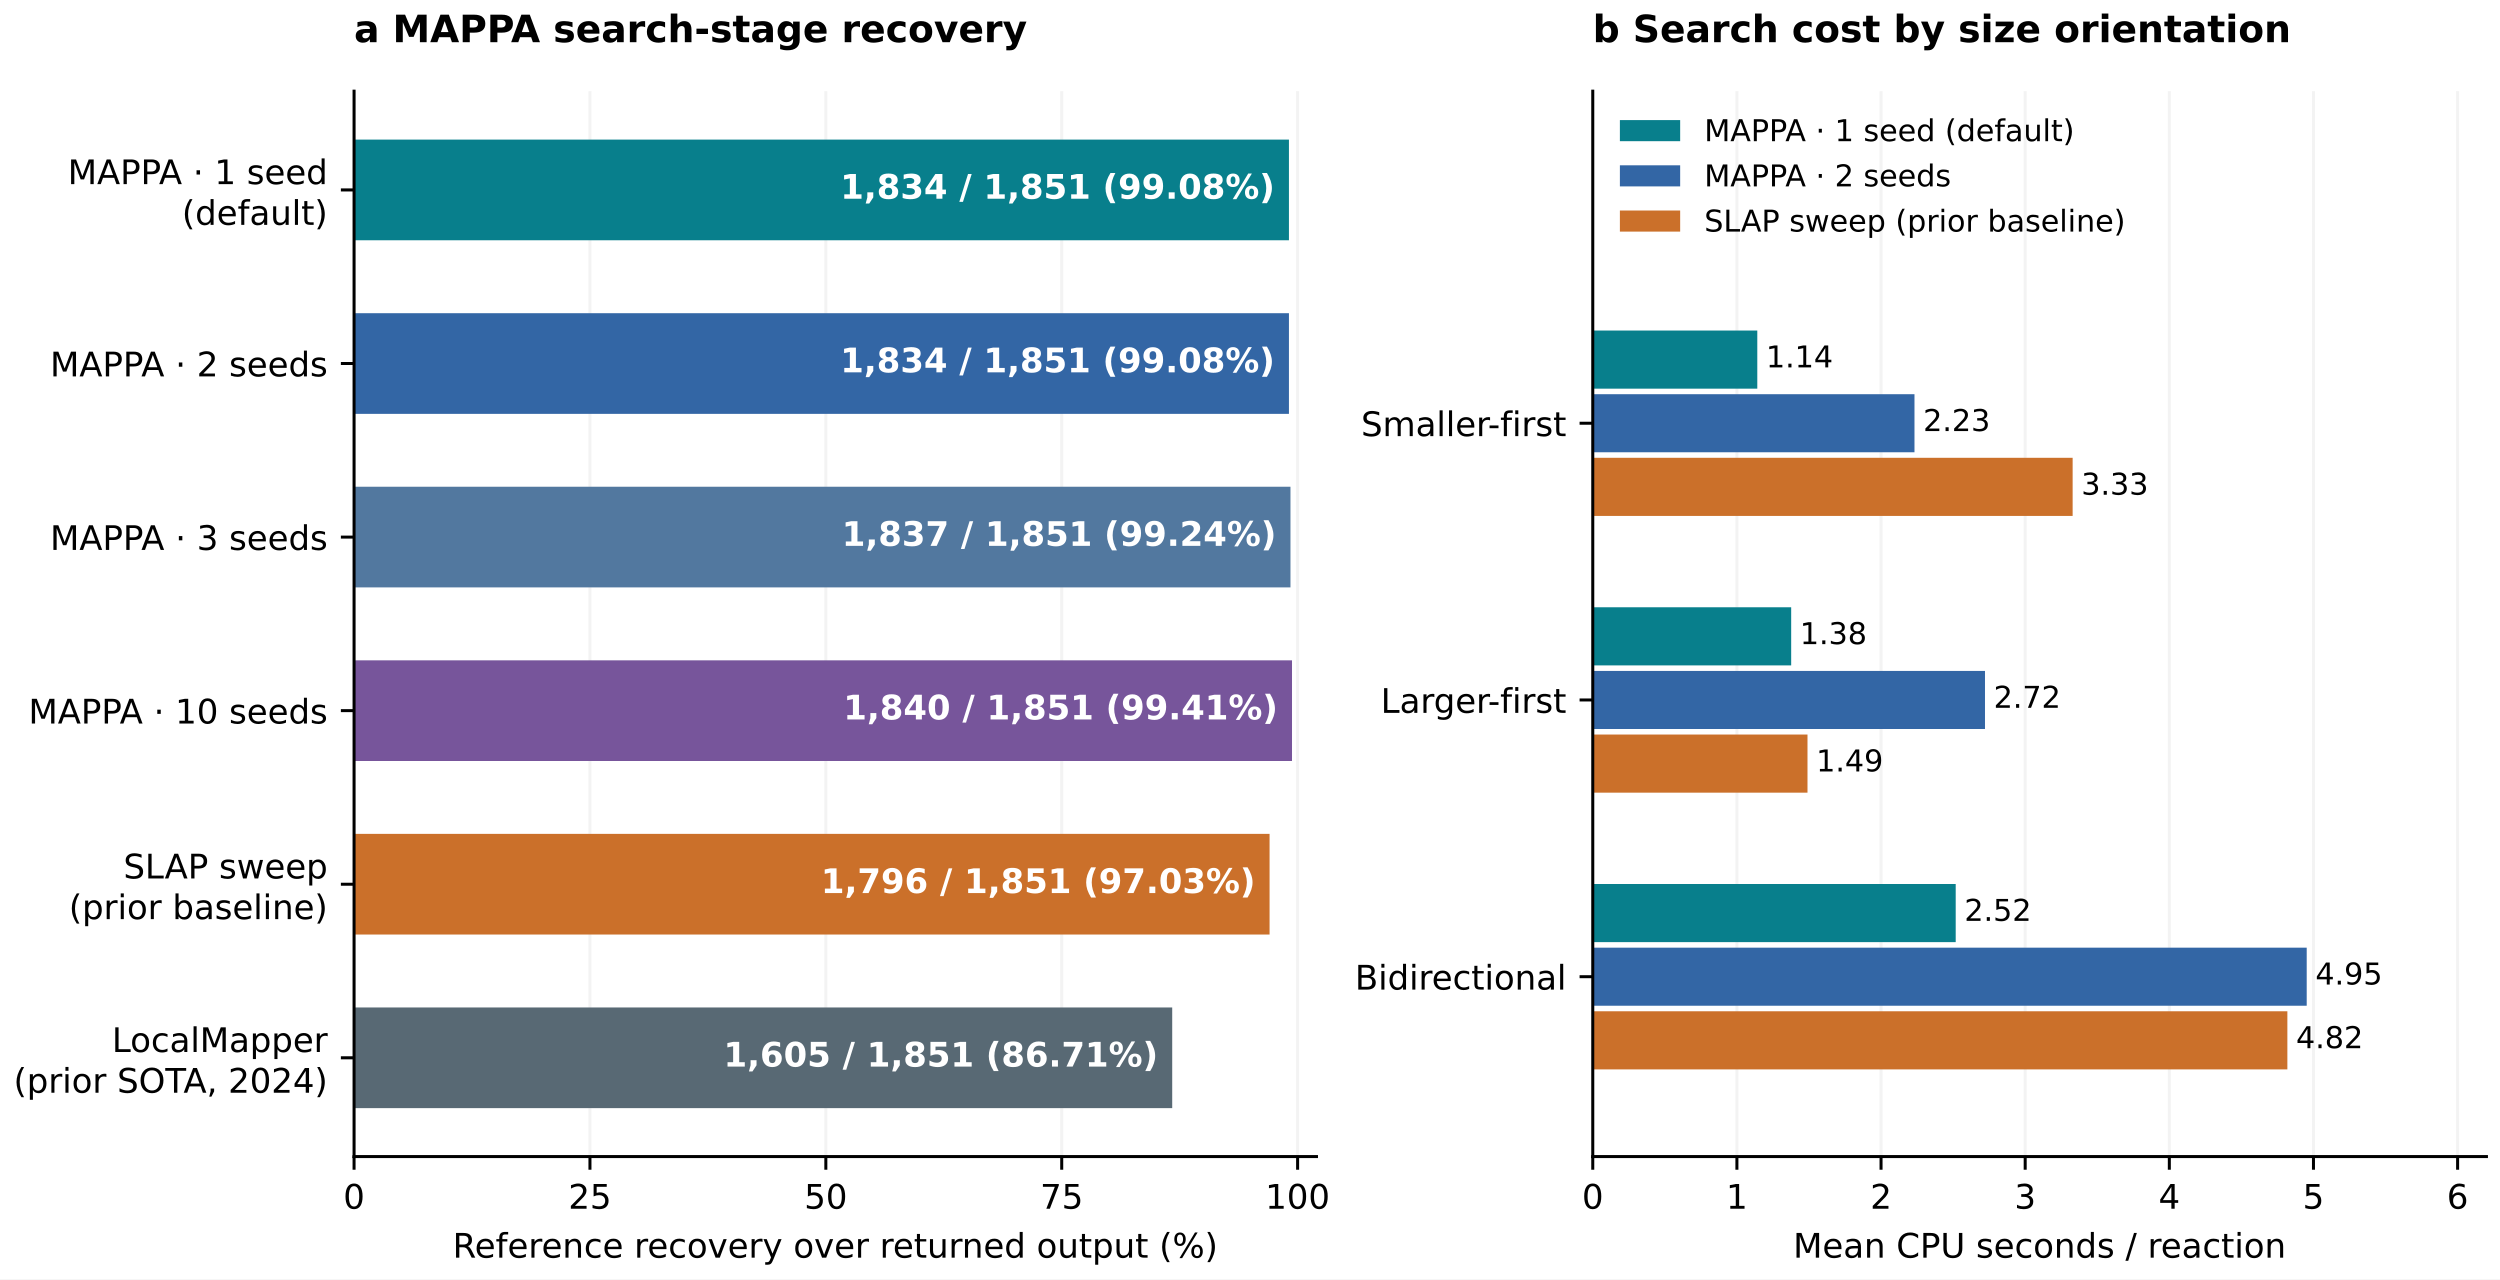
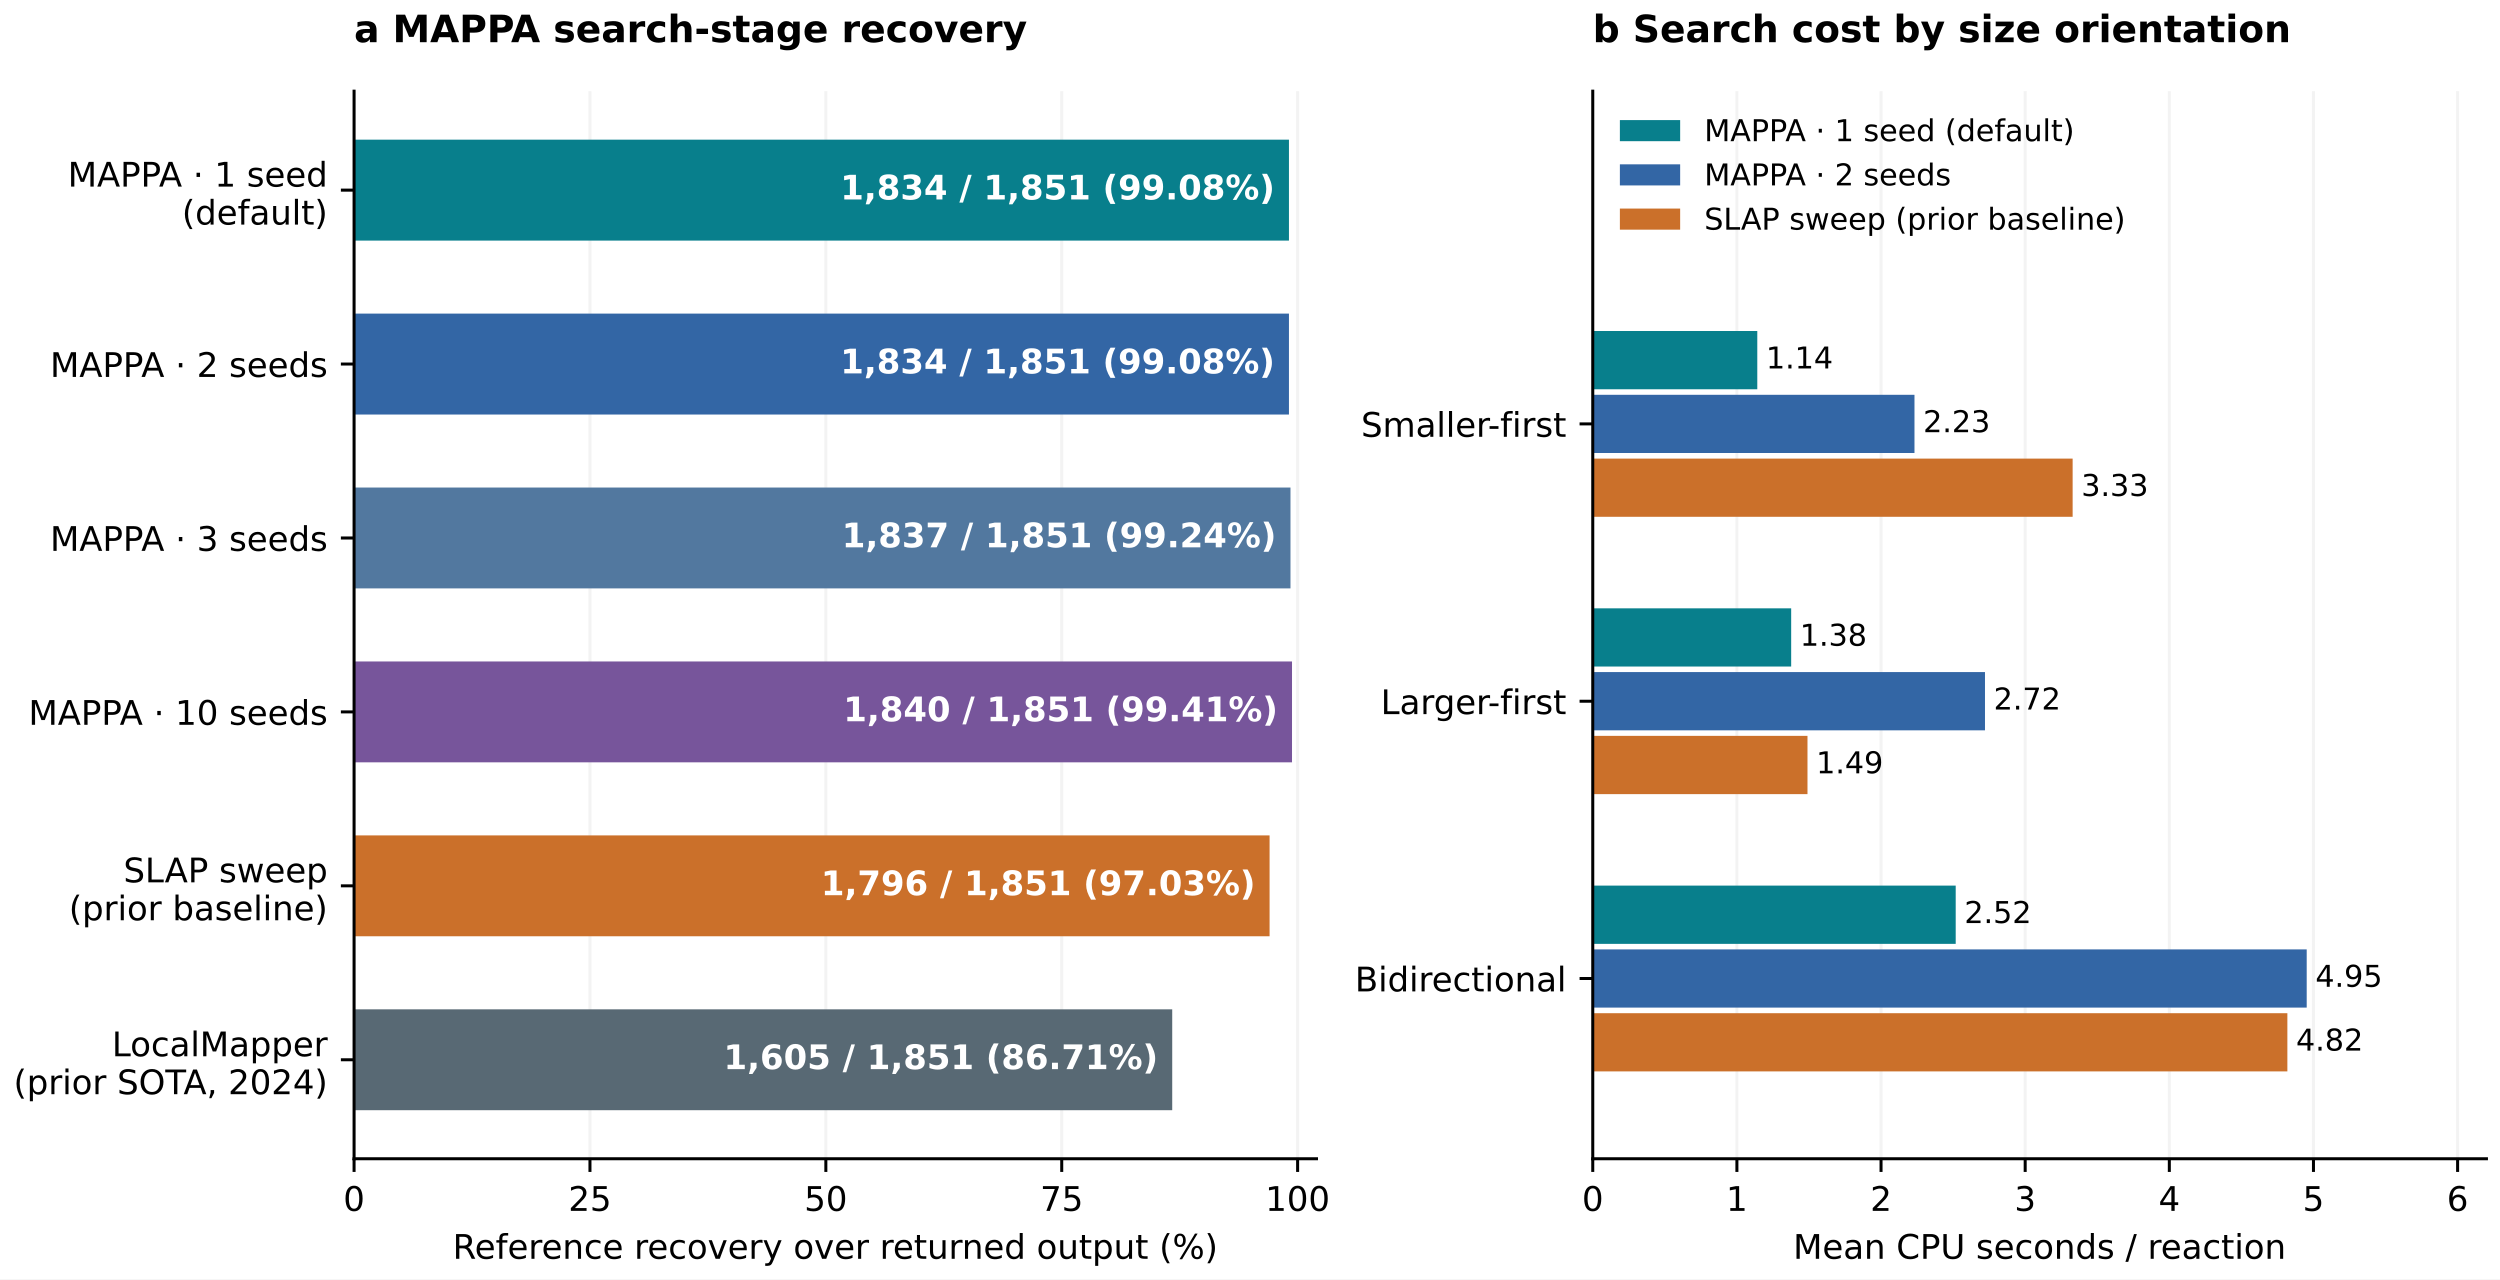
<svg xmlns="http://www.w3.org/2000/svg" xmlns:xlink="http://www.w3.org/1999/xlink" width="663.6pt" height="339.6pt" viewBox="0 0 663.6 339.6" version="1.1">
  <defs>
    <style type="text/css">*{stroke-linejoin: round; stroke-linecap: butt}</style>
  </defs>
  <g id="figure_1">
    <g id="patch_1">
      <path d="M 0 339.6  L 663.6 339.6  L 663.6 0  L 0 0  z " style="fill: #ffffff" />
    </g>
    <g id="axes_1">
      <g id="patch_2">
-         <path d="M 93.982 306.999  L 349.447 306.999  L 349.447 24.198  L 93.982 24.198  z " style="fill: #ffffff" />
+         <path d="M 93.984 307.579  L 349.449 307.579  L 349.449 24.198  L 93.984 24.198  z " style="fill: #ffffff" />
      </g>
      <g id="matplotlib.axis_1">
        <g id="xtick_1">
          <g id="line2d_1">
-             <path d="M 93.982 306.999  L 93.982 24.198  " clip-path="url(#pe534d73c0d)" style="fill: none; stroke: #b0b0b0; stroke-opacity: 0.15; stroke-width: 0.8; stroke-linecap: square" />
+             <path d="M 93.984 307.579  L 93.984 24.198  " clip-path="url(#p90c188ac85)" style="fill: none; stroke: #b0b0b0; stroke-opacity: 0.15; stroke-width: 0.8; stroke-linecap: square" />
          </g>
          <g id="line2d_2">
            <defs>
-               <path id="m4f00d052ff" d="M 0 0  L 0 3.5  " style="stroke: #000000; stroke-width: 0.8" />
+               <path id="m17ddc22f54" d="M 0 0  L 0 3.5  " style="stroke: #000000; stroke-width: 0.8" />
            </defs>
            <g>
-               <use xlink:href="#m4f00d052ff" x="93.982" y="306.999" style="stroke: #000000; stroke-width: 0.8" />
+               <use xlink:href="#m17ddc22f54" x="93.984" y="307.579" style="stroke: #000000; stroke-width: 0.8" />
            </g>
          </g>
          <g id="text_1">
-             <text style="font-size: 9px; font-family: 'DejaVu Sans'; text-anchor: middle" x="93.982" y="320.837" transform="rotate(-0 93.98219 320.8367)">0</text>
+             <text style="font-size: 9px; font-family: 'DejaVu Sans'; text-anchor: middle" x="93.984" y="321.417" transform="rotate(-0 93.98359 321.4175)">0</text>
          </g>
        </g>
        <g id="xtick_2">
          <g id="line2d_3">
-             <path d="M 156.596 306.999  L 156.596 24.198  " clip-path="url(#pe534d73c0d)" style="fill: none; stroke: #b0b0b0; stroke-opacity: 0.15; stroke-width: 0.8; stroke-linecap: square" />
+             <path d="M 156.598 307.579  L 156.598 24.198  " clip-path="url(#p90c188ac85)" style="fill: none; stroke: #b0b0b0; stroke-opacity: 0.15; stroke-width: 0.8; stroke-linecap: square" />
          </g>
          <g id="line2d_4">
            <g>
-               <use xlink:href="#m4f00d052ff" x="156.596" y="306.999" style="stroke: #000000; stroke-width: 0.8" />
+               <use xlink:href="#m17ddc22f54" x="156.598" y="307.579" style="stroke: #000000; stroke-width: 0.8" />
            </g>
          </g>
          <g id="text_2">
-             <text style="font-size: 9px; font-family: 'DejaVu Sans'; text-anchor: middle" x="156.596" y="320.837" transform="rotate(-0 156.596 320.8367)">25</text>
+             <text style="font-size: 9px; font-family: 'DejaVu Sans'; text-anchor: middle" x="156.598" y="321.417" transform="rotate(-0 156.5978 321.4175)">25</text>
          </g>
        </g>
        <g id="xtick_3">
          <g id="line2d_5">
-             <path d="M 219.21 306.999  L 219.21 24.198  " clip-path="url(#pe534d73c0d)" style="fill: none; stroke: #b0b0b0; stroke-opacity: 0.15; stroke-width: 0.8; stroke-linecap: square" />
+             <path d="M 219.212 307.579  L 219.212 24.198  " clip-path="url(#p90c188ac85)" style="fill: none; stroke: #b0b0b0; stroke-opacity: 0.15; stroke-width: 0.8; stroke-linecap: square" />
          </g>
          <g id="line2d_6">
            <g>
-               <use xlink:href="#m4f00d052ff" x="219.21" y="306.999" style="stroke: #000000; stroke-width: 0.8" />
+               <use xlink:href="#m17ddc22f54" x="219.212" y="307.579" style="stroke: #000000; stroke-width: 0.8" />
            </g>
          </g>
          <g id="text_3">
-             <text style="font-size: 9px; font-family: 'DejaVu Sans'; text-anchor: middle" x="219.21" y="320.837" transform="rotate(-0 219.2098 320.8367)">50</text>
+             <text style="font-size: 9px; font-family: 'DejaVu Sans'; text-anchor: middle" x="219.212" y="321.417" transform="rotate(-0 219.2119 321.4175)">50</text>
          </g>
        </g>
        <g id="xtick_4">
          <g id="line2d_7">
-             <path d="M 281.824 306.999  L 281.824 24.198  " clip-path="url(#pe534d73c0d)" style="fill: none; stroke: #b0b0b0; stroke-opacity: 0.15; stroke-width: 0.8; stroke-linecap: square" />
+             <path d="M 281.826 307.579  L 281.826 24.198  " clip-path="url(#p90c188ac85)" style="fill: none; stroke: #b0b0b0; stroke-opacity: 0.15; stroke-width: 0.8; stroke-linecap: square" />
          </g>
          <g id="line2d_8">
            <g>
-               <use xlink:href="#m4f00d052ff" x="281.824" y="306.999" style="stroke: #000000; stroke-width: 0.8" />
+               <use xlink:href="#m17ddc22f54" x="281.826" y="307.579" style="stroke: #000000; stroke-width: 0.8" />
            </g>
          </g>
          <g id="text_4">
-             <text style="font-size: 9px; font-family: 'DejaVu Sans'; text-anchor: middle" x="281.824" y="320.837" transform="rotate(-0 281.8236 320.8367)">75</text>
+             <text style="font-size: 9px; font-family: 'DejaVu Sans'; text-anchor: middle" x="281.826" y="321.417" transform="rotate(-0 281.8261 321.4175)">75</text>
          </g>
        </g>
        <g id="xtick_5">
          <g id="line2d_9">
-             <path d="M 344.437 306.999  L 344.437 24.198  " clip-path="url(#pe534d73c0d)" style="fill: none; stroke: #b0b0b0; stroke-opacity: 0.15; stroke-width: 0.8; stroke-linecap: square" />
+             <path d="M 344.44 307.579  L 344.44 24.198  " clip-path="url(#p90c188ac85)" style="fill: none; stroke: #b0b0b0; stroke-opacity: 0.15; stroke-width: 0.8; stroke-linecap: square" />
          </g>
          <g id="line2d_10">
            <g>
-               <use xlink:href="#m4f00d052ff" x="344.437" y="306.999" style="stroke: #000000; stroke-width: 0.8" />
+               <use xlink:href="#m17ddc22f54" x="344.44" y="307.579" style="stroke: #000000; stroke-width: 0.8" />
            </g>
          </g>
          <g id="text_5">
-             <text style="font-size: 9px; font-family: 'DejaVu Sans'; text-anchor: middle" x="344.437" y="320.837" transform="rotate(-0 344.4374 320.8367)">100</text>
+             <text style="font-size: 9px; font-family: 'DejaVu Sans'; text-anchor: middle" x="344.44" y="321.417" transform="rotate(-0 344.4403 321.4175)">100</text>
          </g>
        </g>
        <g id="text_6">
-           <text style="font-size: 9px; font-family: 'DejaVu Sans'; text-anchor: middle" x="221.714" y="333.837" transform="rotate(-0 221.7143 333.8374)">Reference recovery over returned output (%)</text>
+           <text style="font-size: 9px; font-family: 'DejaVu Sans'; text-anchor: middle" x="221.716" y="334.128" transform="rotate(-0 221.7165 334.1278)">Reference recovery over returned output (%)</text>
        </g>
      </g>
      <g id="matplotlib.axis_2">
        <g id="ytick_1">
          <g id="line2d_11">
            <defs>
-               <path id="m8e07fd3a15" d="M 0 0  L -3.5 0  " style="stroke: #000000; stroke-width: 0.8" />
+               <path id="mdb4821a8a9" d="M 0 0  L -3.5 0  " style="stroke: #000000; stroke-width: 0.8" />
            </defs>
            <g>
-               <use xlink:href="#m8e07fd3a15" x="93.982" y="50.414" style="stroke: #000000; stroke-width: 0.8" />
+               <use xlink:href="#mdb4821a8a9" x="93.984" y="50.468" style="stroke: #000000; stroke-width: 0.8" />
            </g>
          </g>
          <g id="text_7">
-             <text style="font-size: 9px; font-family: 'DejaVu Sans'" transform="translate(17.98031 48.88288)">MAPPA · 1 seed</text>
-             <text style="font-size: 9px; font-family: 'DejaVu Sans'" transform="translate(48.29203 59.68534)">(default)</text>
+             <text style="font-size: 9px; font-family: 'DejaVu Sans'" transform="translate(17.98031 49.53229)">MAPPA · 1 seed</text>
+             <text style="font-size: 9px; font-family: 'DejaVu Sans'" transform="translate(48.29344 59.61032)">(default)</text>
          </g>
        </g>
        <g id="ytick_2">
          <g id="line2d_12">
            <g>
-               <use xlink:href="#m8e07fd3a15" x="93.982" y="96.488" style="stroke: #000000; stroke-width: 0.8" />
+               <use xlink:href="#mdb4821a8a9" x="93.984" y="96.636" style="stroke: #000000; stroke-width: 0.8" />
            </g>
          </g>
          <g id="text_8">
-             <text style="font-size: 9px; font-family: 'DejaVu Sans'; text-anchor: end" x="86.982" y="99.907" transform="rotate(-0 86.98219 99.90737)">MAPPA · 2 seeds</text>
+             <text style="font-size: 9px; font-family: 'DejaVu Sans'; text-anchor: end" x="86.984" y="100.056" transform="rotate(-0 86.98359 100.0557)">MAPPA · 2 seeds</text>
          </g>
        </g>
        <g id="ytick_3">
          <g id="line2d_13">
            <g>
-               <use xlink:href="#m8e07fd3a15" x="93.982" y="142.562" style="stroke: #000000; stroke-width: 0.8" />
+               <use xlink:href="#mdb4821a8a9" x="93.984" y="142.805" style="stroke: #000000; stroke-width: 0.8" />
            </g>
          </g>
          <g id="text_9">
-             <text style="font-size: 9px; font-family: 'DejaVu Sans'; text-anchor: end" x="86.982" y="145.981" transform="rotate(-0 86.98219 145.9811)">MAPPA · 3 seeds</text>
+             <text style="font-size: 9px; font-family: 'DejaVu Sans'; text-anchor: end" x="86.984" y="146.224" transform="rotate(-0 86.98359 146.2239)">MAPPA · 3 seeds</text>
          </g>
        </g>
        <g id="ytick_4">
          <g id="line2d_14">
            <g>
-               <use xlink:href="#m8e07fd3a15" x="93.982" y="188.635" style="stroke: #000000; stroke-width: 0.8" />
+               <use xlink:href="#mdb4821a8a9" x="93.984" y="188.973" style="stroke: #000000; stroke-width: 0.8" />
            </g>
          </g>
          <g id="text_10">
-             <text style="font-size: 9px; font-family: 'DejaVu Sans'; text-anchor: end" x="86.982" y="192.055" transform="rotate(-0 86.98219 192.0548)">MAPPA · 10 seeds</text>
+             <text style="font-size: 9px; font-family: 'DejaVu Sans'; text-anchor: end" x="86.984" y="192.392" transform="rotate(-0 86.98359 192.3921)">MAPPA · 10 seeds</text>
          </g>
        </g>
        <g id="ytick_5">
          <g id="line2d_15">
            <g>
-               <use xlink:href="#m8e07fd3a15" x="93.982" y="234.709" style="stroke: #000000; stroke-width: 0.8" />
+               <use xlink:href="#mdb4821a8a9" x="93.984" y="235.141" style="stroke: #000000; stroke-width: 0.8" />
            </g>
          </g>
          <g id="text_11">
-             <text style="font-size: 9px; font-family: 'DejaVu Sans'" transform="translate(32.76562 233.1773)">SLAP sweep</text>
-             <text style="font-size: 9px; font-family: 'DejaVu Sans'" transform="translate(18.28125 243.9798)">(prior baseline)</text>
+             <text style="font-size: 9px; font-family: 'DejaVu Sans'" transform="translate(32.77125 234.2051)">SLAP sweep</text>
+             <text style="font-size: 9px; font-family: 'DejaVu Sans'" transform="translate(18.28266 244.2831)">(prior baseline)</text>
          </g>
        </g>
        <g id="ytick_6">
          <g id="line2d_16">
            <g>
-               <use xlink:href="#m8e07fd3a15" x="93.982" y="280.783" style="stroke: #000000; stroke-width: 0.8" />
+               <use xlink:href="#mdb4821a8a9" x="93.984" y="281.309" style="stroke: #000000; stroke-width: 0.8" />
            </g>
          </g>
          <g id="text_12">
-             <text style="font-size: 9px; font-family: 'DejaVu Sans'" transform="translate(29.70844 279.2514)">LocalMapper</text>
-             <text style="font-size: 9px; font-family: 'DejaVu Sans'" transform="translate(3.6 290.0538)">(prior SOTA, 2024)</text>
+             <text style="font-size: 9px; font-family: 'DejaVu Sans'" transform="translate(29.70984 280.3733)">LocalMapper</text>
+             <text style="font-size: 9px; font-family: 'DejaVu Sans'" transform="translate(3.6 290.4514)">(prior SOTA, 2024)</text>
          </g>
        </g>
      </g>
      <g id="patch_3">
-         <path d="M 93.982 37.053  L 342.137 37.053  L 342.137 63.776  L 93.982 63.776  z " clip-path="url(#pe534d73c0d)" style="fill: #087f8c" />
+         <path d="M 93.984 37.079  L 342.14 37.079  L 342.14 63.857  L 93.984 63.857  z " clip-path="url(#p90c188ac85)" style="fill: #087f8c" />
      </g>
      <g id="patch_4">
-         <path d="M 93.982 83.127  L 342.137 83.127  L 342.137 109.849  L 93.982 109.849  z " clip-path="url(#pe534d73c0d)" style="fill: #3366a5" />
+         <path d="M 93.984 83.248  L 342.14 83.248  L 342.14 110.025  L 93.984 110.025  z " clip-path="url(#p90c188ac85)" style="fill: #3366a5" />
      </g>
      <g id="patch_5">
-         <path d="M 93.982 129.2  L 342.543 129.2  L 342.543 155.923  L 93.982 155.923  z " clip-path="url(#pe534d73c0d)" style="fill: #52789f" />
+         <path d="M 93.984 129.416  L 342.546 129.416  L 342.546 156.193  L 93.984 156.193  z " clip-path="url(#p90c188ac85)" style="fill: #52789f" />
      </g>
      <g id="patch_6">
-         <path d="M 93.982 175.274  L 342.949 175.274  L 342.949 201.997  L 93.982 201.997  z " clip-path="url(#pe534d73c0d)" style="fill: #77559b" />
+         <path d="M 93.984 175.584  L 342.952 175.584  L 342.952 202.362  L 93.984 202.362  z " clip-path="url(#p90c188ac85)" style="fill: #77559b" />
      </g>
      <g id="patch_7">
-         <path d="M 93.982 221.348  L 336.995 221.348  L 336.995 248.071  L 93.982 248.071  z " clip-path="url(#pe534d73c0d)" style="fill: #cb702a" />
+         <path d="M 93.984 221.752  L 336.998 221.752  L 336.998 248.53  L 93.984 248.53  z " clip-path="url(#p90c188ac85)" style="fill: #cb702a" />
      </g>
      <g id="patch_8">
-         <path d="M 93.982 267.422  L 311.152 267.422  L 311.152 294.144  L 93.982 294.144  z " clip-path="url(#pe534d73c0d)" style="fill: #586974" />
+         <path d="M 93.984 267.92  L 311.154 267.92  L 311.154 294.698  L 93.984 294.698  z " clip-path="url(#p90c188ac85)" style="fill: #586974" />
      </g>
      <g id="patch_9">
-         <path d="M 93.982 306.999  L 93.982 24.198  " style="fill: none; stroke: #000000; stroke-width: 0.8; stroke-linejoin: miter; stroke-linecap: square" />
+         <path d="M 93.984 307.579  L 93.984 24.198  " style="fill: none; stroke: #000000; stroke-width: 0.8; stroke-linejoin: miter; stroke-linecap: square" />
      </g>
      <g id="patch_10">
-         <path d="M 93.982 306.999  L 349.447 306.999  " style="fill: none; stroke: #000000; stroke-width: 0.8; stroke-linejoin: miter; stroke-linecap: square" />
+         <path d="M 93.984 307.579  L 349.449 307.579  " style="fill: none; stroke: #000000; stroke-width: 0.8; stroke-linejoin: miter; stroke-linecap: square" />
      </g>
      <g id="text_13">
-         <text style="font-weight: 700; font-size: 9px; font-family: 'DejaVu Sans'; text-anchor: end; fill: #ffffff" x="338.38" y="52.752" transform="rotate(-0 338.3803 52.75226)">1,834 / 1,851  (99.08%)</text>
+         <text style="font-weight: 700; font-size: 9px; font-family: 'DejaVu Sans'; text-anchor: end; fill: #ffffff" x="338.383" y="52.952" transform="rotate(-0 338.3832 52.95159)">1,834 / 1,851  (99.08%)</text>
      </g>
      <g id="text_14">
-         <text style="font-weight: 700; font-size: 9px; font-family: 'DejaVu Sans'; text-anchor: end; fill: #ffffff" x="338.38" y="98.826" transform="rotate(-0 338.3803 98.82597)">1,834 / 1,851  (99.08%)</text>
+         <text style="font-weight: 700; font-size: 9px; font-family: 'DejaVu Sans'; text-anchor: end; fill: #ffffff" x="338.383" y="99.12" transform="rotate(-0 338.3832 99.11979)">1,834 / 1,851  (99.08%)</text>
      </g>
      <g id="text_15">
-         <text style="font-weight: 700; font-size: 9px; font-family: 'DejaVu Sans'; text-anchor: end; fill: #ffffff" x="338.786" y="144.9" transform="rotate(-0 338.7863 144.8997)">1,837 / 1,851  (99.24%)</text>
+         <text style="font-weight: 700; font-size: 9px; font-family: 'DejaVu Sans'; text-anchor: end; fill: #ffffff" x="338.789" y="145.288" transform="rotate(-0 338.7891 145.288)">1,837 / 1,851  (99.24%)</text>
      </g>
      <g id="text_16">
-         <text style="font-weight: 700; font-size: 9px; font-family: 'DejaVu Sans'; text-anchor: end; fill: #ffffff" x="339.192" y="190.973" transform="rotate(-0 339.1922 190.9734)">1,840 / 1,851  (99.41%)</text>
+         <text style="font-weight: 700; font-size: 9px; font-family: 'DejaVu Sans'; text-anchor: end; fill: #ffffff" x="339.195" y="191.456" transform="rotate(-0 339.195 191.4562)">1,840 / 1,851  (99.41%)</text>
      </g>
      <g id="text_17">
-         <text style="font-weight: 700; font-size: 9px; font-family: 'DejaVu Sans'; text-anchor: end; fill: #ffffff" x="333.239" y="237.047" transform="rotate(-0 333.2386 237.0471)">1,796 / 1,851  (97.03%)</text>
+         <text style="font-weight: 700; font-size: 9px; font-family: 'DejaVu Sans'; text-anchor: end; fill: #ffffff" x="333.241" y="237.624" transform="rotate(-0 333.2414 237.6244)">1,796 / 1,851  (97.03%)</text>
      </g>
      <g id="text_18">
-         <text style="font-weight: 700; font-size: 9px; font-family: 'DejaVu Sans'; text-anchor: end; fill: #ffffff" x="307.395" y="283.121" transform="rotate(-0 307.3948 283.1208)">1,605 / 1,851  (86.71%)</text>
+         <text style="font-weight: 700; font-size: 9px; font-family: 'DejaVu Sans'; text-anchor: end; fill: #ffffff" x="307.397" y="283.793" transform="rotate(-0 307.3974 283.7926)">1,605 / 1,851  (86.71%)</text>
      </g>
      <g id="text_19">
-         <text style="font-weight: 700; font-size: 10px; font-family: 'DejaVu Sans'; text-anchor: start" x="93.982" y="11.198" transform="rotate(-0 93.98219 11.19844)">a  MAPPA search-stage recovery</text>
+         <text style="font-weight: 700; font-size: 10px; font-family: 'DejaVu Sans'; text-anchor: start" x="93.984" y="11.198" transform="rotate(-0 93.98359 11.19844)">a  MAPPA search-stage recovery</text>
      </g>
    </g>
    <g id="axes_2">
      <g id="patch_11">
-         <path d="M 422.783 306.999  L 660 306.999  L 660 24.198  L 422.783 24.198  z " style="fill: #ffffff" />
+         <path d="M 422.781 307.579  L 660 307.579  L 660 24.198  L 422.781 24.198  z " style="fill: #ffffff" />
      </g>
      <g id="matplotlib.axis_3">
        <g id="xtick_6">
          <g id="line2d_17">
-             <path d="M 422.783 306.999  L 422.783 24.198  " clip-path="url(#pcfc9e43b55)" style="fill: none; stroke: #b0b0b0; stroke-opacity: 0.15; stroke-width: 0.8; stroke-linecap: square" />
+             <path d="M 422.781 307.579  L 422.781 24.198  " clip-path="url(#p20a746fa8c)" style="fill: none; stroke: #b0b0b0; stroke-opacity: 0.15; stroke-width: 0.8; stroke-linecap: square" />
          </g>
          <g id="line2d_18">
            <g>
-               <use xlink:href="#m4f00d052ff" x="422.783" y="306.999" style="stroke: #000000; stroke-width: 0.8" />
+               <use xlink:href="#m17ddc22f54" x="422.781" y="307.579" style="stroke: #000000; stroke-width: 0.8" />
            </g>
          </g>
          <g id="text_20">
-             <text style="font-size: 9px; font-family: 'DejaVu Sans'; text-anchor: middle" x="422.783" y="320.837" transform="rotate(-0 422.7826 320.8367)">0</text>
+             <text style="font-size: 9px; font-family: 'DejaVu Sans'; text-anchor: middle" x="422.781" y="321.417" transform="rotate(-0 422.7813 321.4175)">0</text>
          </g>
        </g>
        <g id="xtick_7">
          <g id="line2d_19">
-             <path d="M 461.043 306.999  L 461.043 24.198  " clip-path="url(#pcfc9e43b55)" style="fill: none; stroke: #b0b0b0; stroke-opacity: 0.15; stroke-width: 0.8; stroke-linecap: square" />
+             <path d="M 461.042 307.579  L 461.042 24.198  " clip-path="url(#p20a746fa8c)" style="fill: none; stroke: #b0b0b0; stroke-opacity: 0.15; stroke-width: 0.8; stroke-linecap: square" />
          </g>
          <g id="line2d_20">
            <g>
-               <use xlink:href="#m4f00d052ff" x="461.043" y="306.999" style="stroke: #000000; stroke-width: 0.8" />
+               <use xlink:href="#m17ddc22f54" x="461.042" y="307.579" style="stroke: #000000; stroke-width: 0.8" />
            </g>
          </g>
          <g id="text_21">
-             <text style="font-size: 9px; font-family: 'DejaVu Sans'; text-anchor: middle" x="461.043" y="320.837" transform="rotate(-0 461.0434 320.8367)">1</text>
+             <text style="font-size: 9px; font-family: 'DejaVu Sans'; text-anchor: middle" x="461.042" y="321.417" transform="rotate(-0 461.0423 321.4175)">1</text>
          </g>
        </g>
        <g id="xtick_8">
          <g id="line2d_21">
-             <path d="M 499.304 306.999  L 499.304 24.198  " clip-path="url(#pcfc9e43b55)" style="fill: none; stroke: #b0b0b0; stroke-opacity: 0.15; stroke-width: 0.8; stroke-linecap: square" />
+             <path d="M 499.303 307.579  L 499.303 24.198  " clip-path="url(#p20a746fa8c)" style="fill: none; stroke: #b0b0b0; stroke-opacity: 0.15; stroke-width: 0.8; stroke-linecap: square" />
          </g>
          <g id="line2d_22">
            <g>
-               <use xlink:href="#m4f00d052ff" x="499.304" y="306.999" style="stroke: #000000; stroke-width: 0.8" />
+               <use xlink:href="#m17ddc22f54" x="499.303" y="307.579" style="stroke: #000000; stroke-width: 0.8" />
            </g>
          </g>
          <g id="text_22">
-             <text style="font-size: 9px; font-family: 'DejaVu Sans'; text-anchor: middle" x="499.304" y="320.837" transform="rotate(-0 499.3042 320.8367)">2</text>
+             <text style="font-size: 9px; font-family: 'DejaVu Sans'; text-anchor: middle" x="499.303" y="321.417" transform="rotate(-0 499.3033 321.4175)">2</text>
          </g>
        </g>
        <g id="xtick_9">
          <g id="line2d_23">
-             <path d="M 537.565 306.999  L 537.565 24.198  " clip-path="url(#pcfc9e43b55)" style="fill: none; stroke: #b0b0b0; stroke-opacity: 0.15; stroke-width: 0.8; stroke-linecap: square" />
+             <path d="M 537.564 307.579  L 537.564 24.198  " clip-path="url(#p20a746fa8c)" style="fill: none; stroke: #b0b0b0; stroke-opacity: 0.15; stroke-width: 0.8; stroke-linecap: square" />
          </g>
          <g id="line2d_24">
            <g>
-               <use xlink:href="#m4f00d052ff" x="537.565" y="306.999" style="stroke: #000000; stroke-width: 0.8" />
+               <use xlink:href="#m17ddc22f54" x="537.564" y="307.579" style="stroke: #000000; stroke-width: 0.8" />
            </g>
          </g>
          <g id="text_23">
-             <text style="font-size: 9px; font-family: 'DejaVu Sans'; text-anchor: middle" x="537.565" y="320.837" transform="rotate(-0 537.565 320.8367)">3</text>
+             <text style="font-size: 9px; font-family: 'DejaVu Sans'; text-anchor: middle" x="537.564" y="321.417" transform="rotate(-0 537.5643 321.4175)">3</text>
          </g>
        </g>
        <g id="xtick_10">
          <g id="line2d_25">
-             <path d="M 575.826 306.999  L 575.826 24.198  " clip-path="url(#pcfc9e43b55)" style="fill: none; stroke: #b0b0b0; stroke-opacity: 0.15; stroke-width: 0.8; stroke-linecap: square" />
+             <path d="M 575.825 307.579  L 575.825 24.198  " clip-path="url(#p20a746fa8c)" style="fill: none; stroke: #b0b0b0; stroke-opacity: 0.15; stroke-width: 0.8; stroke-linecap: square" />
          </g>
          <g id="line2d_26">
            <g>
-               <use xlink:href="#m4f00d052ff" x="575.826" y="306.999" style="stroke: #000000; stroke-width: 0.8" />
+               <use xlink:href="#m17ddc22f54" x="575.825" y="307.579" style="stroke: #000000; stroke-width: 0.8" />
            </g>
          </g>
          <g id="text_24">
-             <text style="font-size: 9px; font-family: 'DejaVu Sans'; text-anchor: middle" x="575.826" y="320.837" transform="rotate(-0 575.8258 320.8367)">4</text>
+             <text style="font-size: 9px; font-family: 'DejaVu Sans'; text-anchor: middle" x="575.825" y="321.417" transform="rotate(-0 575.8253 321.4175)">4</text>
          </g>
        </g>
        <g id="xtick_11">
          <g id="line2d_27">
-             <path d="M 614.087 306.999  L 614.087 24.198  " clip-path="url(#pcfc9e43b55)" style="fill: none; stroke: #b0b0b0; stroke-opacity: 0.15; stroke-width: 0.8; stroke-linecap: square" />
+             <path d="M 614.086 307.579  L 614.086 24.198  " clip-path="url(#p20a746fa8c)" style="fill: none; stroke: #b0b0b0; stroke-opacity: 0.15; stroke-width: 0.8; stroke-linecap: square" />
          </g>
          <g id="line2d_28">
            <g>
-               <use xlink:href="#m4f00d052ff" x="614.087" y="306.999" style="stroke: #000000; stroke-width: 0.8" />
+               <use xlink:href="#m17ddc22f54" x="614.086" y="307.579" style="stroke: #000000; stroke-width: 0.8" />
            </g>
          </g>
          <g id="text_25">
-             <text style="font-size: 9px; font-family: 'DejaVu Sans'; text-anchor: middle" x="614.087" y="320.837" transform="rotate(-0 614.0866 320.8367)">5</text>
+             <text style="font-size: 9px; font-family: 'DejaVu Sans'; text-anchor: middle" x="614.086" y="321.417" transform="rotate(-0 614.0863 321.4175)">5</text>
          </g>
        </g>
        <g id="xtick_12">
          <g id="line2d_29">
-             <path d="M 652.347 306.999  L 652.347 24.198  " clip-path="url(#pcfc9e43b55)" style="fill: none; stroke: #b0b0b0; stroke-opacity: 0.15; stroke-width: 0.8; stroke-linecap: square" />
+             <path d="M 652.347 307.579  L 652.347 24.198  " clip-path="url(#p20a746fa8c)" style="fill: none; stroke: #b0b0b0; stroke-opacity: 0.15; stroke-width: 0.8; stroke-linecap: square" />
          </g>
          <g id="line2d_30">
            <g>
-               <use xlink:href="#m4f00d052ff" x="652.347" y="306.999" style="stroke: #000000; stroke-width: 0.8" />
+               <use xlink:href="#m17ddc22f54" x="652.347" y="307.579" style="stroke: #000000; stroke-width: 0.8" />
            </g>
          </g>
          <g id="text_26">
-             <text style="font-size: 9px; font-family: 'DejaVu Sans'; text-anchor: middle" x="652.347" y="320.837" transform="rotate(-0 652.3474 320.8367)">6</text>
+             <text style="font-size: 9px; font-family: 'DejaVu Sans'; text-anchor: middle" x="652.347" y="321.417" transform="rotate(-0 652.3473 321.4175)">6</text>
          </g>
        </g>
        <g id="text_27">
-           <text style="font-size: 9px; font-family: 'DejaVu Sans'; text-anchor: middle" x="541.391" y="333.837" transform="rotate(-0 541.3911 333.8374)">Mean CPU seconds / reaction</text>
+           <text style="font-size: 9px; font-family: 'DejaVu Sans'; text-anchor: middle" x="541.39" y="334.128" transform="rotate(-0 541.3904 334.1278)">Mean CPU seconds / reaction</text>
        </g>
      </g>
      <g id="matplotlib.axis_4">
        <g id="ytick_7">
          <g id="line2d_31">
            <g>
-               <use xlink:href="#m8e07fd3a15" x="422.783" y="112.344" style="stroke: #000000; stroke-width: 0.8" />
+               <use xlink:href="#mdb4821a8a9" x="422.781" y="112.525" style="stroke: #000000; stroke-width: 0.8" />
            </g>
          </g>
          <g id="text_28">
-             <text style="font-size: 9px; font-family: 'DejaVu Sans'; text-anchor: end" x="415.783" y="115.763" transform="rotate(-0 415.7826 115.7633)">Smaller-first</text>
+             <text style="font-size: 9px; font-family: 'DejaVu Sans'; text-anchor: end" x="415.781" y="115.944" transform="rotate(-0 415.7813 115.9441)">Smaller-first</text>
          </g>
        </g>
        <g id="ytick_8">
          <g id="line2d_32">
            <g>
-               <use xlink:href="#m8e07fd3a15" x="422.783" y="185.799" style="stroke: #000000; stroke-width: 0.8" />
+               <use xlink:href="#mdb4821a8a9" x="422.781" y="186.13" style="stroke: #000000; stroke-width: 0.8" />
            </g>
          </g>
          <g id="text_29">
-             <text style="font-size: 9px; font-family: 'DejaVu Sans'; text-anchor: end" x="415.783" y="189.218" transform="rotate(-0 415.7826 189.218)">Larger-first</text>
+             <text style="font-size: 9px; font-family: 'DejaVu Sans'; text-anchor: end" x="415.781" y="189.549" transform="rotate(-0 415.7813 189.5494)">Larger-first</text>
          </g>
        </g>
        <g id="ytick_9">
          <g id="line2d_33">
            <g>
-               <use xlink:href="#m8e07fd3a15" x="422.783" y="259.253" style="stroke: #000000; stroke-width: 0.8" />
+               <use xlink:href="#mdb4821a8a9" x="422.781" y="259.735" style="stroke: #000000; stroke-width: 0.8" />
            </g>
          </g>
          <g id="text_30">
-             <text style="font-size: 9px; font-family: 'DejaVu Sans'; text-anchor: end" x="415.783" y="262.673" transform="rotate(-0 415.7826 262.6726)">Bidirectional</text>
+             <text style="font-size: 9px; font-family: 'DejaVu Sans'; text-anchor: end" x="415.781" y="263.155" transform="rotate(-0 415.7813 263.1547)">Bidirectional</text>
          </g>
        </g>
      </g>
      <g id="patch_12">
-         <path d="M 422.783 87.737  L 466.456 87.737  L 466.456 103.162  L 422.783 103.162  z " clip-path="url(#pcfc9e43b55)" style="fill: #087f8c" />
+         <path d="M 422.781 87.867  L 466.455 87.867  L 466.455 103.324  L 422.781 103.324  z " clip-path="url(#p20a746fa8c)" style="fill: #087f8c" />
      </g>
      <g id="patch_13">
-         <path d="M 422.783 161.191  L 475.45 161.191  L 475.45 176.617  L 422.783 176.617  z " clip-path="url(#pcfc9e43b55)" style="fill: #087f8c" />
+         <path d="M 422.781 161.472  L 475.449 161.472  L 475.449 176.929  L 422.781 176.929  z " clip-path="url(#p20a746fa8c)" style="fill: #087f8c" />
      </g>
      <g id="patch_14">
-         <path d="M 422.783 234.646  L 519.123 234.646  L 519.123 250.071  L 422.783 250.071  z " clip-path="url(#pcfc9e43b55)" style="fill: #087f8c" />
+         <path d="M 422.781 235.078  L 519.123 235.078  L 519.123 250.535  L 422.781 250.535  z " clip-path="url(#p20a746fa8c)" style="fill: #087f8c" />
      </g>
      <g id="patch_15">
-         <path d="M 422.783 104.631  L 508.18 104.631  L 508.18 120.057  L 422.783 120.057  z " clip-path="url(#pcfc9e43b55)" style="fill: #3366a5" />
+         <path d="M 422.781 104.796  L 508.179 104.796  L 508.179 120.253  L 422.781 120.253  z " clip-path="url(#p20a746fa8c)" style="fill: #3366a5" />
      </g>
      <g id="patch_16">
-         <path d="M 422.783 178.086  L 526.896 178.086  L 526.896 193.511  L 422.783 193.511  z " clip-path="url(#pcfc9e43b55)" style="fill: #3366a5" />
+         <path d="M 422.781 178.402  L 526.895 178.402  L 526.895 193.859  L 422.781 193.859  z " clip-path="url(#p20a746fa8c)" style="fill: #3366a5" />
      </g>
      <g id="patch_17">
-         <path d="M 422.783 251.541  L 612.293 251.541  L 612.293 266.966  L 422.783 266.966  z " clip-path="url(#pcfc9e43b55)" style="fill: #3366a5" />
+         <path d="M 422.781 252.007  L 612.292 252.007  L 612.292 267.464  L 422.781 267.464  z " clip-path="url(#p20a746fa8c)" style="fill: #3366a5" />
      </g>
      <g id="patch_18">
-         <path d="M 422.783 121.526  L 550.162 121.526  L 550.162 136.951  L 422.783 136.951  z " clip-path="url(#pcfc9e43b55)" style="fill: #cb702a" />
+         <path d="M 422.781 121.725  L 550.161 121.725  L 550.161 137.183  L 422.781 137.183  z " clip-path="url(#p20a746fa8c)" style="fill: #cb702a" />
      </g>
      <g id="patch_19">
-         <path d="M 422.783 194.98  L 479.781 194.98  L 479.781 210.406  L 422.783 210.406  z " clip-path="url(#pcfc9e43b55)" style="fill: #cb702a" />
+         <path d="M 422.781 195.331  L 479.78 195.331  L 479.78 210.788  L 422.781 210.788  z " clip-path="url(#p20a746fa8c)" style="fill: #cb702a" />
      </g>
      <g id="patch_20">
-         <path d="M 422.783 268.435  L 607.16 268.435  L 607.16 283.861  L 422.783 283.861  z " clip-path="url(#pcfc9e43b55)" style="fill: #cb702a" />
+         <path d="M 422.781 268.936  L 607.16 268.936  L 607.16 284.393  L 422.781 284.393  z " clip-path="url(#p20a746fa8c)" style="fill: #cb702a" />
      </g>
      <g id="patch_21">
-         <path d="M 422.783 306.999  L 422.783 24.198  " style="fill: none; stroke: #000000; stroke-width: 0.8; stroke-linejoin: miter; stroke-linecap: square" />
+         <path d="M 422.781 307.579  L 422.781 24.198  " style="fill: none; stroke: #000000; stroke-width: 0.8; stroke-linejoin: miter; stroke-linecap: square" />
      </g>
      <g id="patch_22">
-         <path d="M 422.783 306.999  L 660 306.999  " style="fill: none; stroke: #000000; stroke-width: 0.8; stroke-linejoin: miter; stroke-linecap: square" />
+         <path d="M 422.781 307.579  L 660 307.579  " style="fill: none; stroke: #000000; stroke-width: 0.8; stroke-linejoin: miter; stroke-linecap: square" />
      </g>
      <g id="text_31">
-         <text style="font-size: 8px; font-family: 'DejaVu Sans'; text-anchor: start" x="468.751" y="97.528" transform="rotate(-0 468.7513 97.52757)">1.14</text>
+         <text style="font-size: 8px; font-family: 'DejaVu Sans'; text-anchor: start" x="468.75" y="97.803" transform="rotate(-0 468.7502 97.80309)">1.14</text>
      </g>
      <g id="text_32">
-         <text style="font-size: 8px; font-family: 'DejaVu Sans'; text-anchor: start" x="477.746" y="170.982" transform="rotate(-0 477.7461 170.9822)">1.38</text>
+         <text style="font-size: 8px; font-family: 'DejaVu Sans'; text-anchor: start" x="477.745" y="171.408" transform="rotate(-0 477.745 171.4084)">1.38</text>
      </g>
      <g id="text_33">
-         <text style="font-size: 8px; font-family: 'DejaVu Sans'; text-anchor: start" x="521.419" y="244.437" transform="rotate(-0 521.4191 244.4369)">2.52</text>
+         <text style="font-size: 8px; font-family: 'DejaVu Sans'; text-anchor: start" x="521.418" y="245.014" transform="rotate(-0 521.4183 245.0137)">2.52</text>
      </g>
      <g id="text_34">
-         <text style="font-size: 8px; font-family: 'DejaVu Sans'; text-anchor: start" x="510.475" y="114.422" transform="rotate(-0 510.4753 114.4221)">2.23</text>
+         <text style="font-size: 8px; font-family: 'DejaVu Sans'; text-anchor: start" x="510.474" y="114.732" transform="rotate(-0 510.4745 114.7323)">2.23</text>
      </g>
      <g id="text_35">
-         <text style="font-size: 8px; font-family: 'DejaVu Sans'; text-anchor: start" x="529.191" y="187.877" transform="rotate(-0 529.1913 187.8768)">2.72</text>
+         <text style="font-size: 8px; font-family: 'DejaVu Sans'; text-anchor: start" x="529.191" y="188.338" transform="rotate(-0 529.1905 188.3376)">2.72</text>
      </g>
      <g id="text_36">
-         <text style="font-size: 8px; font-family: 'DejaVu Sans'; text-anchor: start" x="614.588" y="261.331" transform="rotate(-0 614.5883 261.3314)">4.95</text>
+         <text style="font-size: 8px; font-family: 'DejaVu Sans'; text-anchor: start" x="614.588" y="261.943" transform="rotate(-0 614.5881 261.9429)">4.95</text>
      </g>
      <g id="text_37">
-         <text style="font-size: 8px; font-family: 'DejaVu Sans'; text-anchor: start" x="552.457" y="131.317" transform="rotate(-0 552.4573 131.3167)">3.33</text>
+         <text style="font-size: 8px; font-family: 'DejaVu Sans'; text-anchor: start" x="552.457" y="131.662" transform="rotate(-0 552.4567 131.6615)">3.33</text>
      </g>
      <g id="text_38">
-         <text style="font-size: 8px; font-family: 'DejaVu Sans'; text-anchor: start" x="482.077" y="204.771" transform="rotate(-0 482.0769 204.7713)">1.49</text>
+         <text style="font-size: 8px; font-family: 'DejaVu Sans'; text-anchor: start" x="482.076" y="205.267" transform="rotate(-0 482.0759 205.2669)">1.49</text>
      </g>
      <g id="text_39">
-         <text style="font-size: 8px; font-family: 'DejaVu Sans'; text-anchor: start" x="609.456" y="278.226" transform="rotate(-0 609.456 278.226)">4.82</text>
+         <text style="font-size: 8px; font-family: 'DejaVu Sans'; text-anchor: start" x="609.456" y="278.872" transform="rotate(-0 609.4557 278.8722)">4.82</text>
      </g>
      <g id="text_40">
-         <text style="font-weight: 700; font-size: 10px; font-family: 'DejaVu Sans'; text-anchor: start" x="422.783" y="11.198" transform="rotate(-0 422.7826 11.19844)">b  Search cost by size orientation</text>
+         <text style="font-weight: 700; font-size: 10px; font-family: 'DejaVu Sans'; text-anchor: start" x="422.781" y="11.198" transform="rotate(-0 422.7813 11.19844)">b  Search cost by size orientation</text>
      </g>
      <g id="legend_1">
        <g id="patch_23">
-           <path d="M 429.983 37.477  L 445.983 37.477  L 445.983 31.877  L 429.983 31.877  z " style="fill: #087f8c" />
+           <path d="M 429.981 37.477  L 445.981 37.477  L 445.981 31.877  L 429.981 31.877  z " style="fill: #087f8c" />
        </g>
        <g id="text_41">
-           <text style="font-size: 8px; font-family: 'DejaVu Sans'; text-anchor: start" x="452.383" y="37.477" transform="rotate(-0 452.3827 37.47719)">MAPPA · 1 seed (default)</text>
+           <text style="font-size: 8px; font-family: 'DejaVu Sans'; text-anchor: start" x="452.381" y="37.477" transform="rotate(-0 452.3813 37.47719)">MAPPA · 1 seed (default)</text>
        </g>
        <g id="patch_24">
-           <path d="M 429.983 49.478  L 445.983 49.478  L 445.983 43.878  L 429.983 43.878  z " style="fill: #3366a5" />
+           <path d="M 429.981 49.22  L 445.981 49.22  L 445.981 43.62  L 429.981 43.62  z " style="fill: #3366a5" />
        </g>
        <g id="text_42">
-           <text style="font-size: 8px; font-family: 'DejaVu Sans'; text-anchor: start" x="452.383" y="49.478" transform="rotate(-0 452.3827 49.47781)">MAPPA · 2 seeds</text>
+           <text style="font-size: 8px; font-family: 'DejaVu Sans'; text-anchor: start" x="452.381" y="49.22" transform="rotate(-0 452.3813 49.21969)">MAPPA · 2 seeds</text>
        </g>
        <g id="patch_25">
-           <path d="M 429.983 61.478  L 445.983 61.478  L 445.983 55.878  L 429.983 55.878  z " style="fill: #cb702a" />
+           <path d="M 429.981 60.962  L 445.981 60.962  L 445.981 55.362  L 429.981 55.362  z " style="fill: #cb702a" />
        </g>
        <g id="text_43">
-           <text style="font-size: 8px; font-family: 'DejaVu Sans'; text-anchor: start" x="452.383" y="61.478" transform="rotate(-0 452.3827 61.47844)">SLAP sweep (prior baseline)</text>
+           <text style="font-size: 8px; font-family: 'DejaVu Sans'; text-anchor: start" x="452.381" y="60.962" transform="rotate(-0 452.3813 60.96219)">SLAP sweep (prior baseline)</text>
        </g>
      </g>
    </g>
  </g>
  <defs>
-     <clipPath id="pe534d73c0d">
-       <rect x="93.982" y="24.198" width="255.464" height="282.8" />
+     <clipPath id="p90c188ac85">
+       <rect x="93.984" y="24.198" width="255.466" height="283.38" />
    </clipPath>
-     <clipPath id="pcfc9e43b55">
-       <rect x="422.783" y="24.198" width="237.217" height="282.8" />
+     <clipPath id="p20a746fa8c">
+       <rect x="422.781" y="24.198" width="237.218" height="283.38" />
    </clipPath>
  </defs>
</svg>
